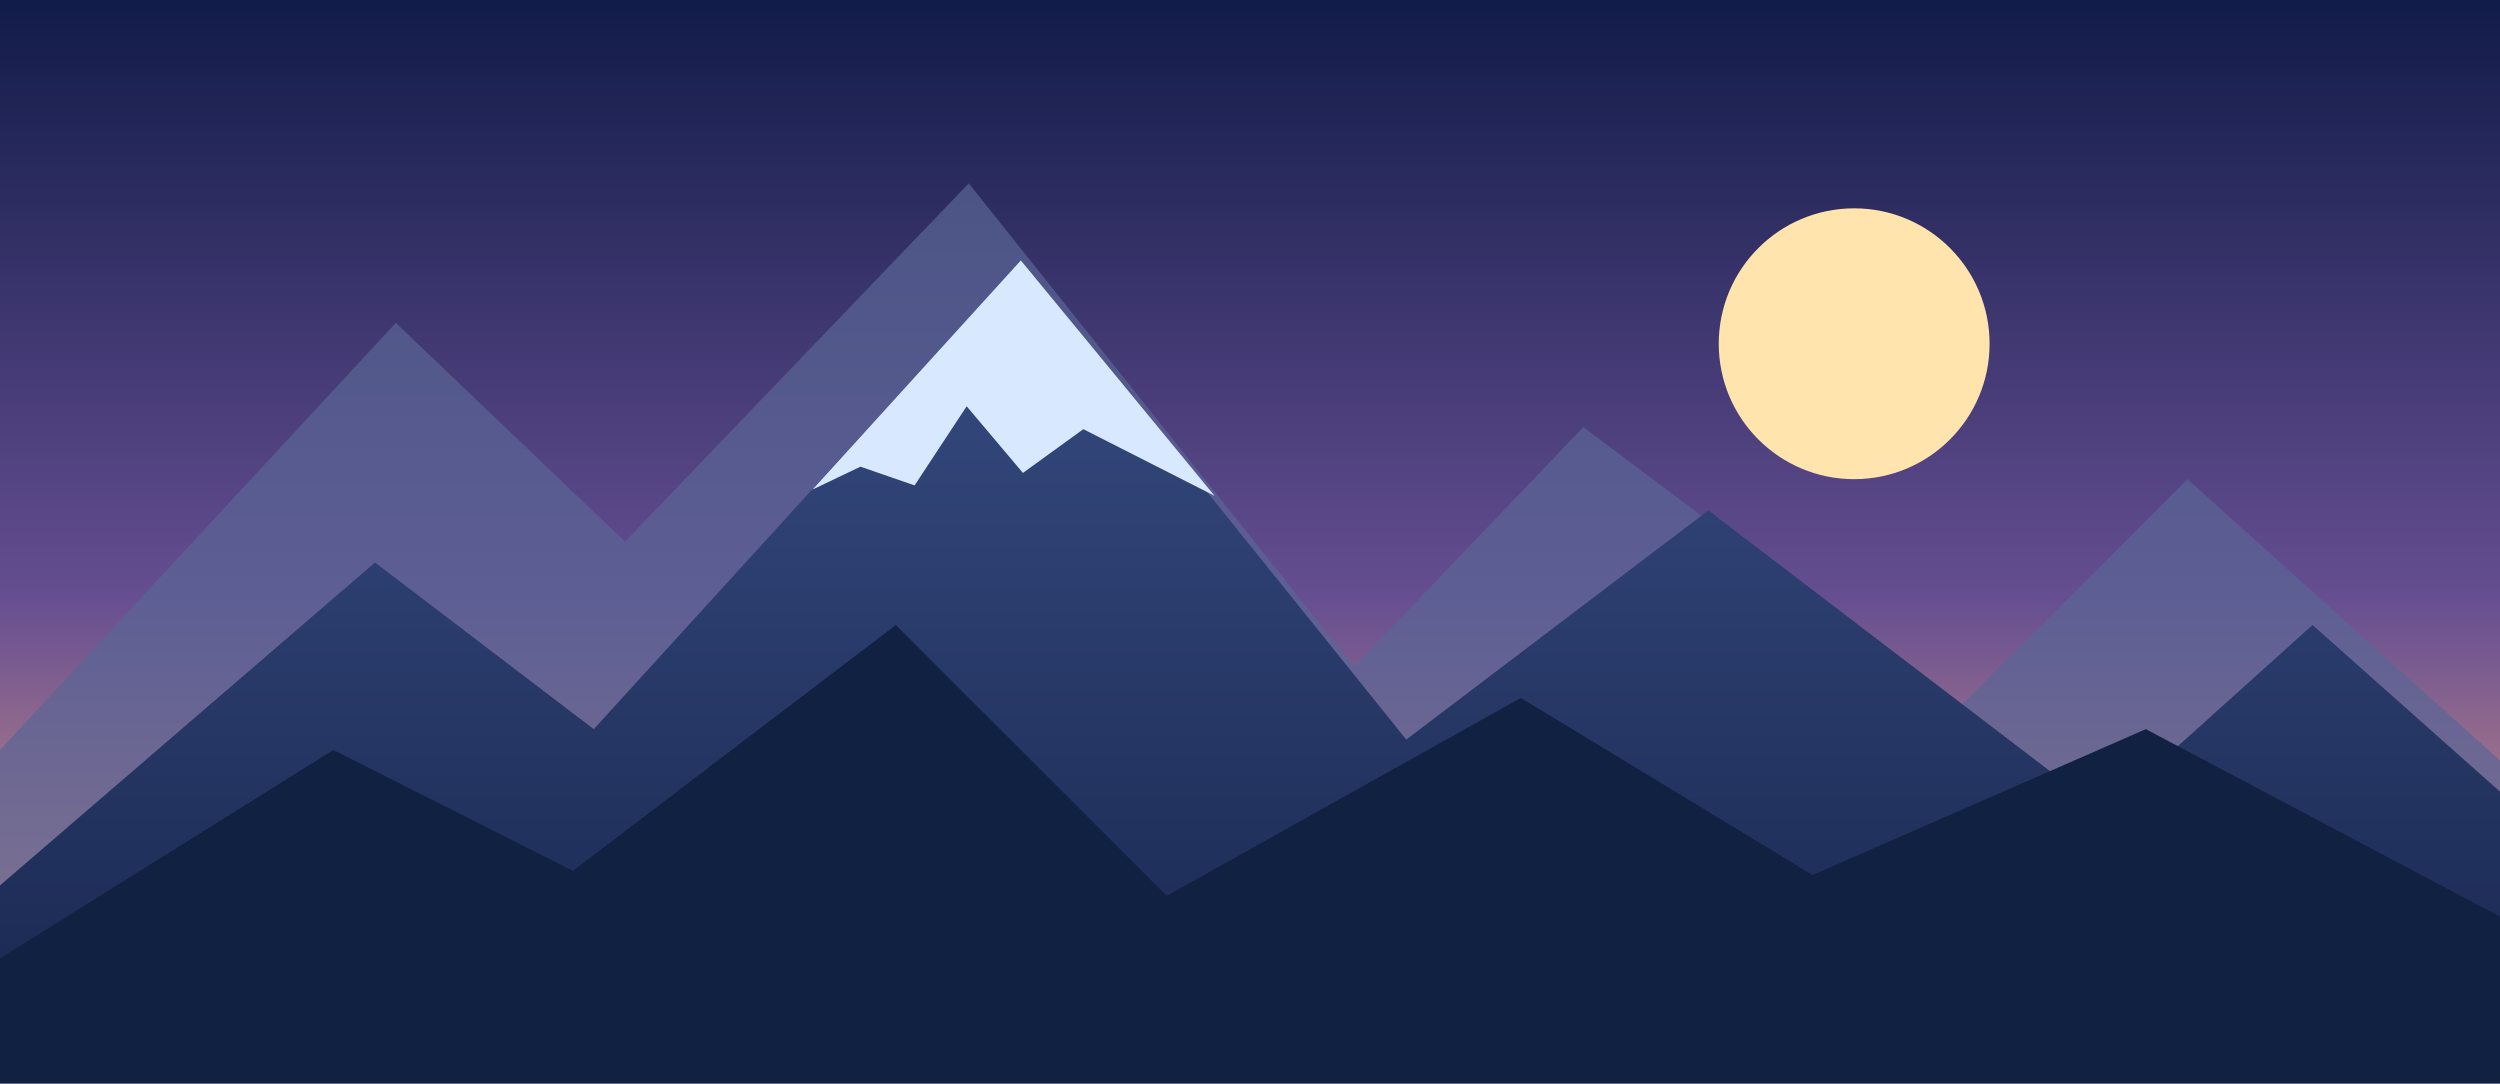
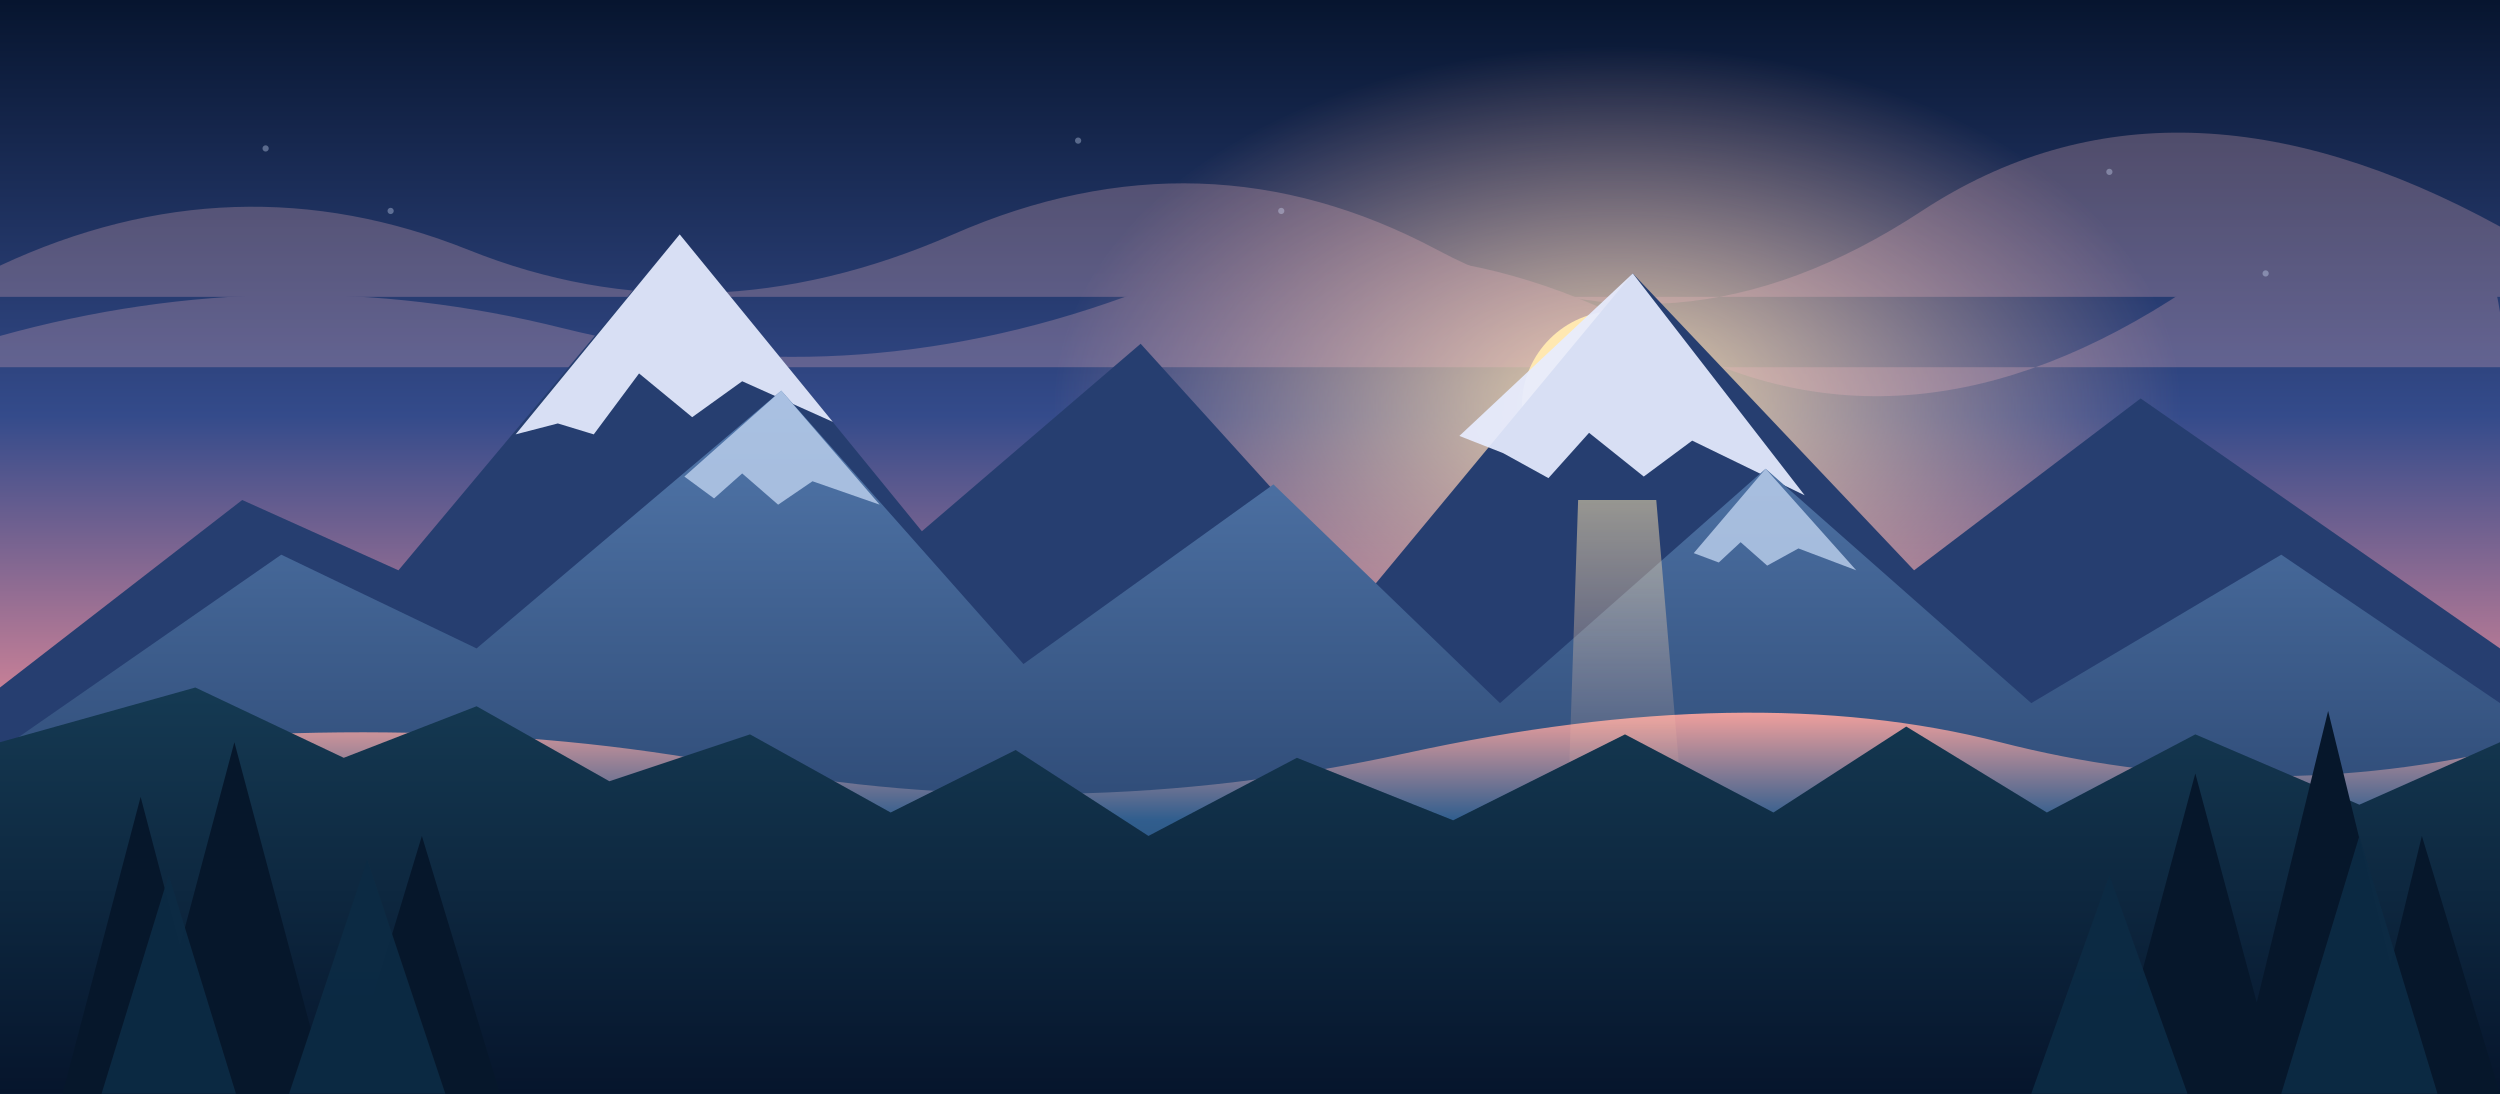
- <svg xmlns="http://www.w3.org/2000/svg" viewBox="0 0 1200 520">
+ <svg xmlns="http://www.w3.org/2000/svg" viewBox="0 0 1600 700" role="img" aria-label="Illustrated mountain lake at sunrise">
  <defs>
-     <linearGradient id="s" x2="0" y2="1">
-       <stop stop-color="#101b48" />
-       <stop offset=".55" stop-color="#654e91" />
-       <stop offset="1" stop-color="#ffad82" />
+     <linearGradient id="sky" x2="0" y2="1">
+       <stop stop-color="#07152f" />
+       <stop offset=".38" stop-color="#344b8b" />
+       <stop offset=".7" stop-color="#ef8e9a" />
+       <stop offset="1" stop-color="#ffca91" />
    </linearGradient>
-     <linearGradient id="m" x2="0" y2="1">
-       <stop stop-color="#394d83" />
-       <stop offset="1" stop-color="#17264e" />
+     <linearGradient id="lake" x2="0" y2="1">
+       <stop stop-color="#ef9f9c" />
+       <stop offset=".28" stop-color="#315e8e" />
+       <stop offset="1" stop-color="#071b37" />
+     </linearGradient>
+     <linearGradient id="mountain" x2="0" y2="1">
+       <stop stop-color="#5379ad" />
+       <stop offset="1" stop-color="#172d53" />
+     </linearGradient>
+     <linearGradient id="front" x2="0" y2="1">
+       <stop stop-color="#153a53" />
+       <stop offset="1" stop-color="#06152c" />
+     </linearGradient>
+     <radialGradient id="glow">
+       <stop stop-color="#ffe9b4" stop-opacity=".9" />
+       <stop offset="1" stop-color="#ffb4a0" stop-opacity="0" />
+     </radialGradient>
+     <linearGradient id="sun-ref" x2="0" y2="1">
+       <stop stop-color="#ffe8b0" stop-opacity=".65" />
+       <stop offset="1" stop-color="#ffbcac" stop-opacity="0" />
    </linearGradient>
  </defs>
-   <rect width="1200" height="520" fill="url(#s)" />
-   <circle cx="890" cy="165" r="65" fill="#ffe4ad" />
-   <path d="M0 360 190 155 300 260 465 88 650 320 760 205 940 340 1050 230 1200 365V520H0Z" fill="#5a6596" opacity=".7" />
-   <path d="M0 425 180 270 285 350 490 125 675 355 820 245 1010 390 1110 300 1200 380V520H0Z" fill="url(#m)" />
-   <path d="m390 235 100-110 93 113-63-32-29 21-27-32-25 38-26-9Z" fill="#d8e9ff" />
-   <path d="M0 460 160 360 275 418 430 300 560 430 730 335 870 420 1030 350 1200 440V520H0Z" fill="#102141" />
+   <rect width="1600" height="700" fill="url(#sky)" />
+   <ellipse cx="1035" cy="260" rx="360" ry="230" fill="url(#glow)" />
+   <g fill="#f7b8c1" opacity=".26">
+     <path d="M0 170Q150 100 300 160T610 150T920 160T1230 135T1600 145V190H0Z" />
+     <path d="M0 215Q180 165 360 210T720 190T1060 215T1400 185T1600 200V235H0Z" />
+   </g>
+   <circle cx="1035" cy="260" r="61" fill="#ffe8b1" />
+   <path d="M0 440 155 320 255 365 435 150 590 340 730 220 875 380 1045 175 1225 365 1370 255 1600 415V700H0Z" fill="#263e70" />
+   <path d="m330 278 105-128 98 120-58-26-32 23-34-28-29 39-23-7Z M934 279l111-104 110 142-72-35-31 23-35-28-26 29-29-16Z" fill="#e7edff" opacity=".92" />
+   <path d="M0 480 180 355 305 415 500 250 655 425 815 310 960 450 1130 300 1300 450 1460 355 1600 450V700H0Z" fill="url(#mountain)" />
+   <path d="m438 305 62-55 63 73-43-15-22 15-23-20-18 16Z M1084 354l46-54 58 65-37-14-20 11-17-15-14 13Z" fill="#cbdcf7" opacity=".72" />
+   <path d="M0 485Q260 450 470 490T900 482T1280 475T1600 480V700H0Z" fill="url(#lake)" />
+   <path d="M1010 320l50 0 18 210-75 0Z" fill="url(#sun-ref)" opacity=".8" />
+   <path d="M0 555Q250 520 480 557T900 548T1260 550T1600 545" fill="none" stroke="#f7b5ba" stroke-width="4" opacity=".34" />
+   <path d="M0 610Q240 580 500 614T1020 604T1600 600" fill="none" stroke="#7fb8d8" stroke-width="3" opacity=".24" />
+   <path d="M0 475 125 440 220 485 305 452 390 500 480 470 570 520 650 480 735 535 830 485 930 525 1040 470 1135 520 1220 465 1310 520 1405 470 1510 515 1600 475V700H0Z" fill="url(#front)" />
+   <g fill="#06172b">
+     <path d="M40 700 90 510 140 700Z M90 700 150 475 210 700Z M220 700 270 535 320 700Z M1350 700 1405 495 1460 700Z M1430 700 1490 455 1550 700Z M1510 700 1550 535 1600 700Z" />
+   </g>
+   <g fill="#0c2a43" opacity=".95">
+     <path d="M65 700 108 560 151 700Z M185 700 235 550 285 700Z M1300 700 1350 560 1400 700Z M1460 700 1510 535 1560 700Z" />
+   </g>
+   <g fill="#d7e6ff" opacity=".35">
+     <circle cx="170" cy="95" r="2" />
+     <circle cx="250" cy="135" r="2" />
+     <circle cx="690" cy="90" r="2" />
+     <circle cx="820" cy="135" r="2" />
+     <circle cx="1350" cy="110" r="2" />
+     <circle cx="1450" cy="175" r="2" />
+   </g>
</svg>
